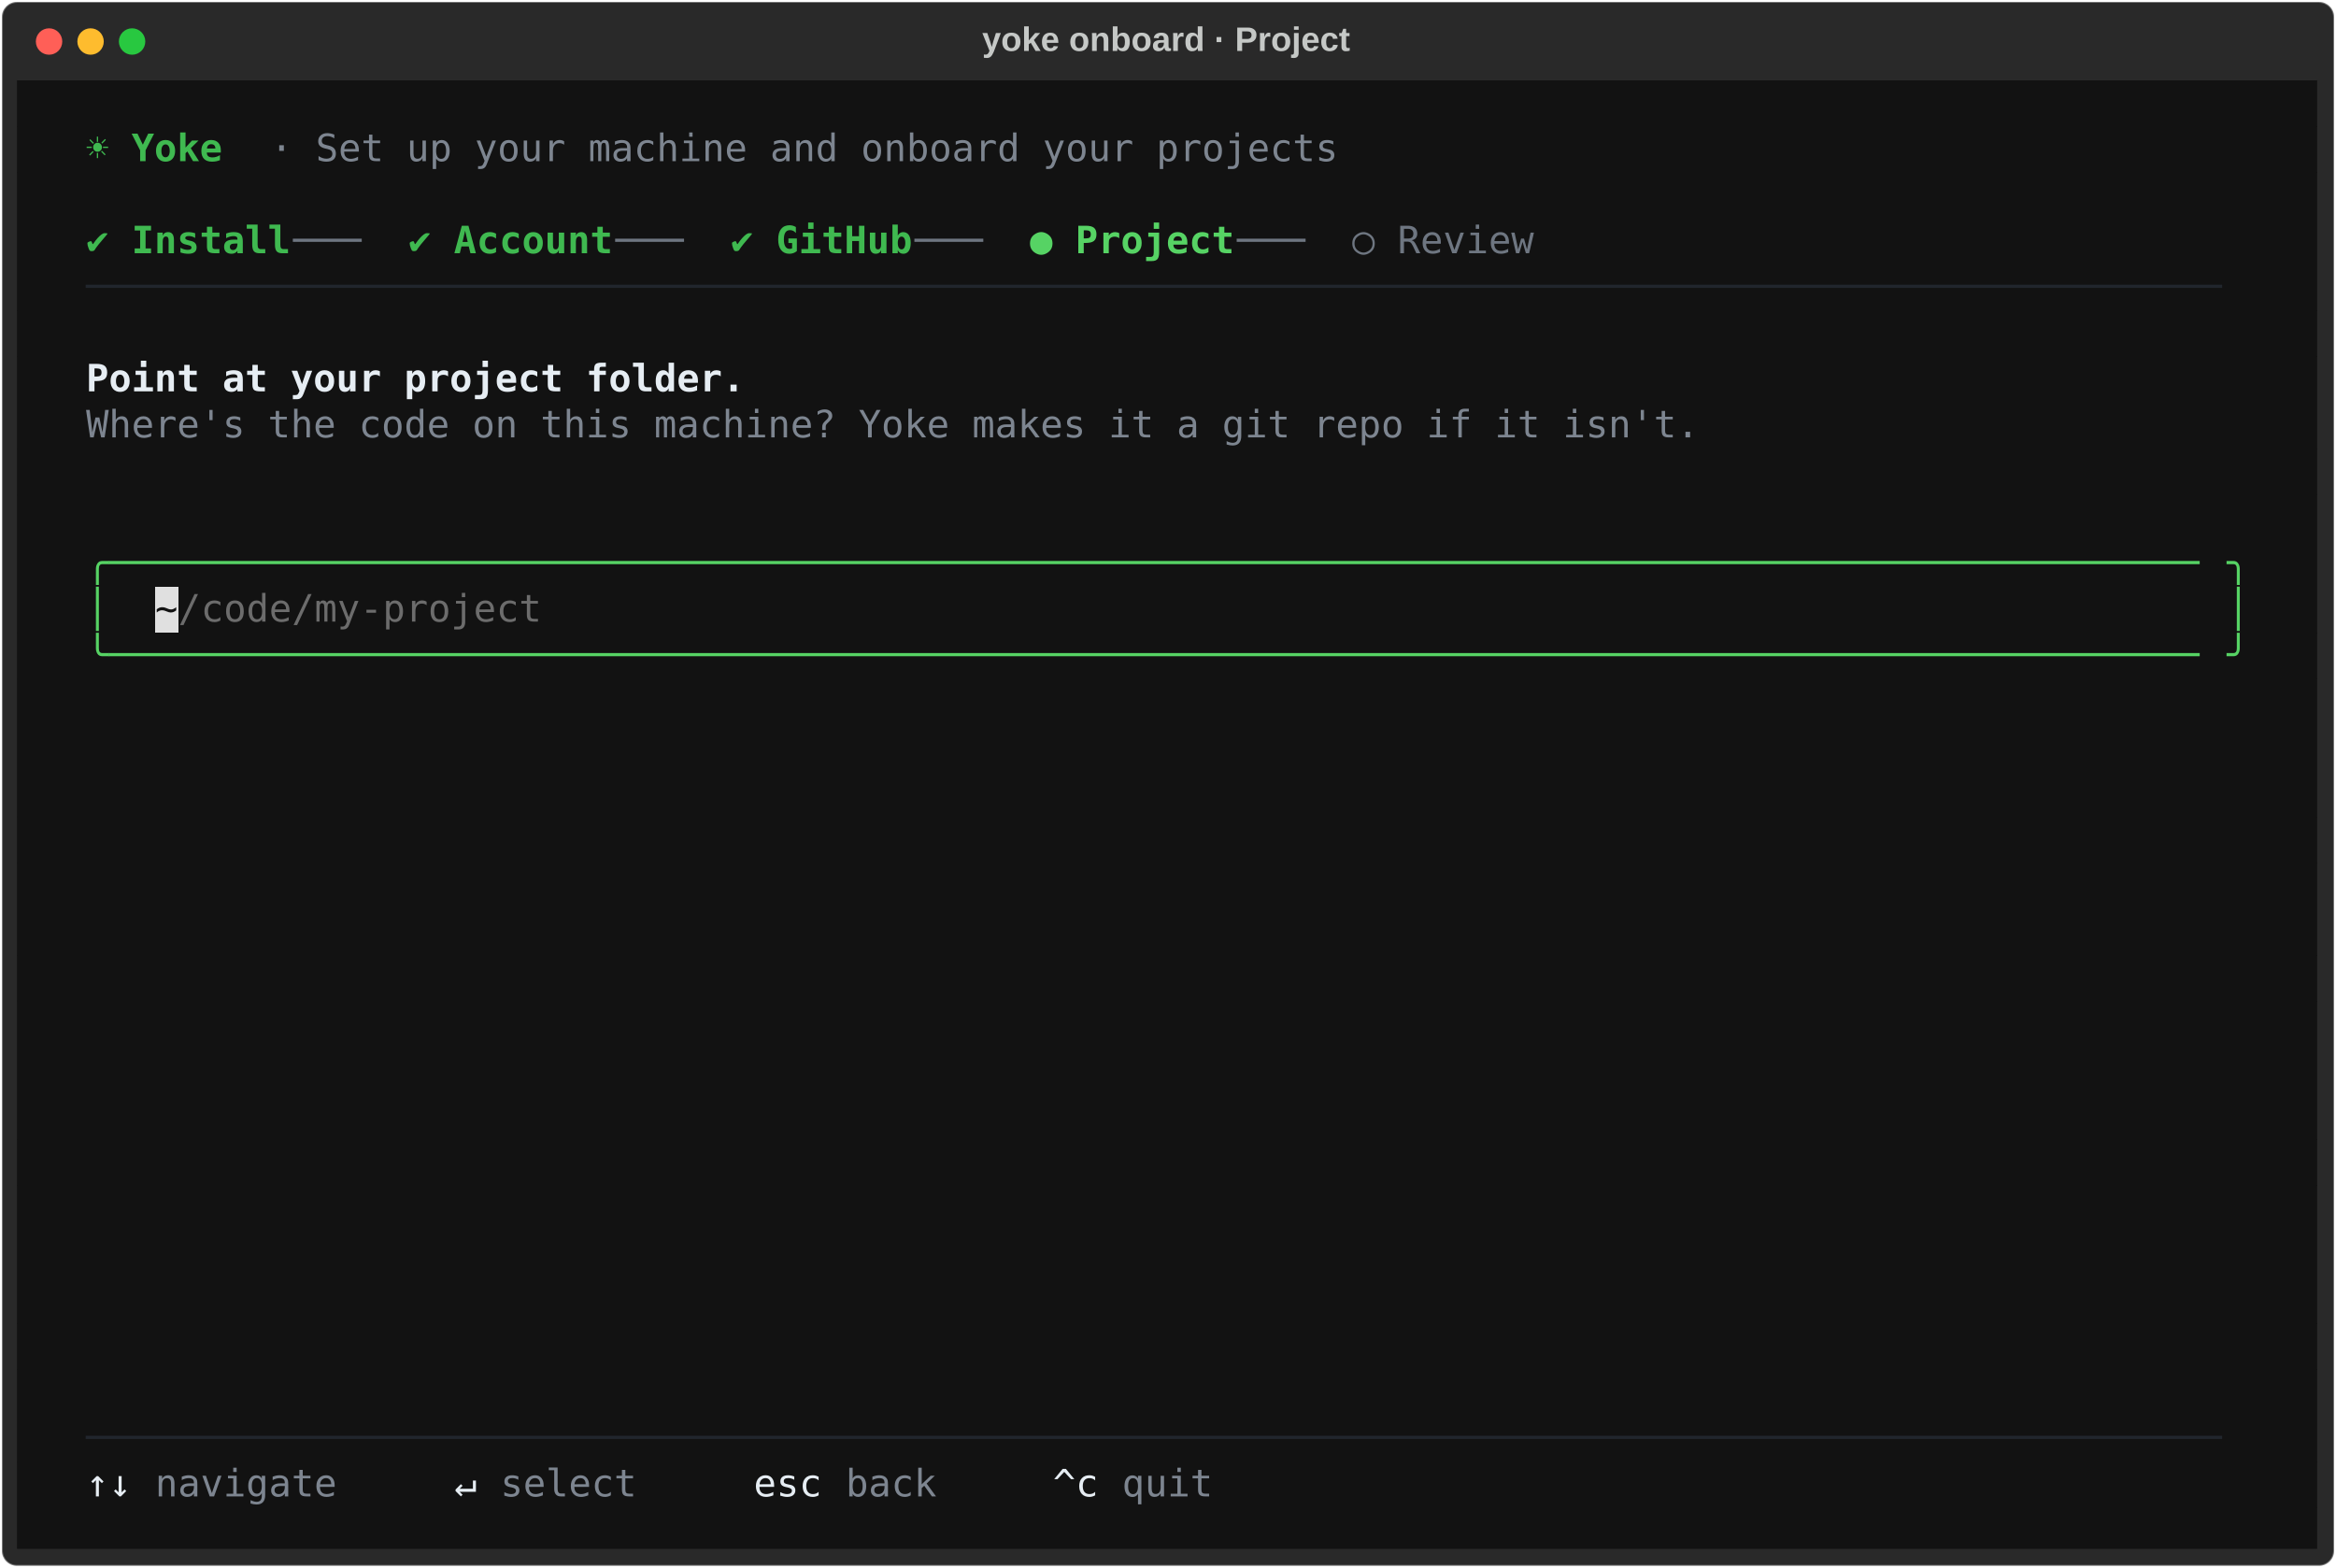
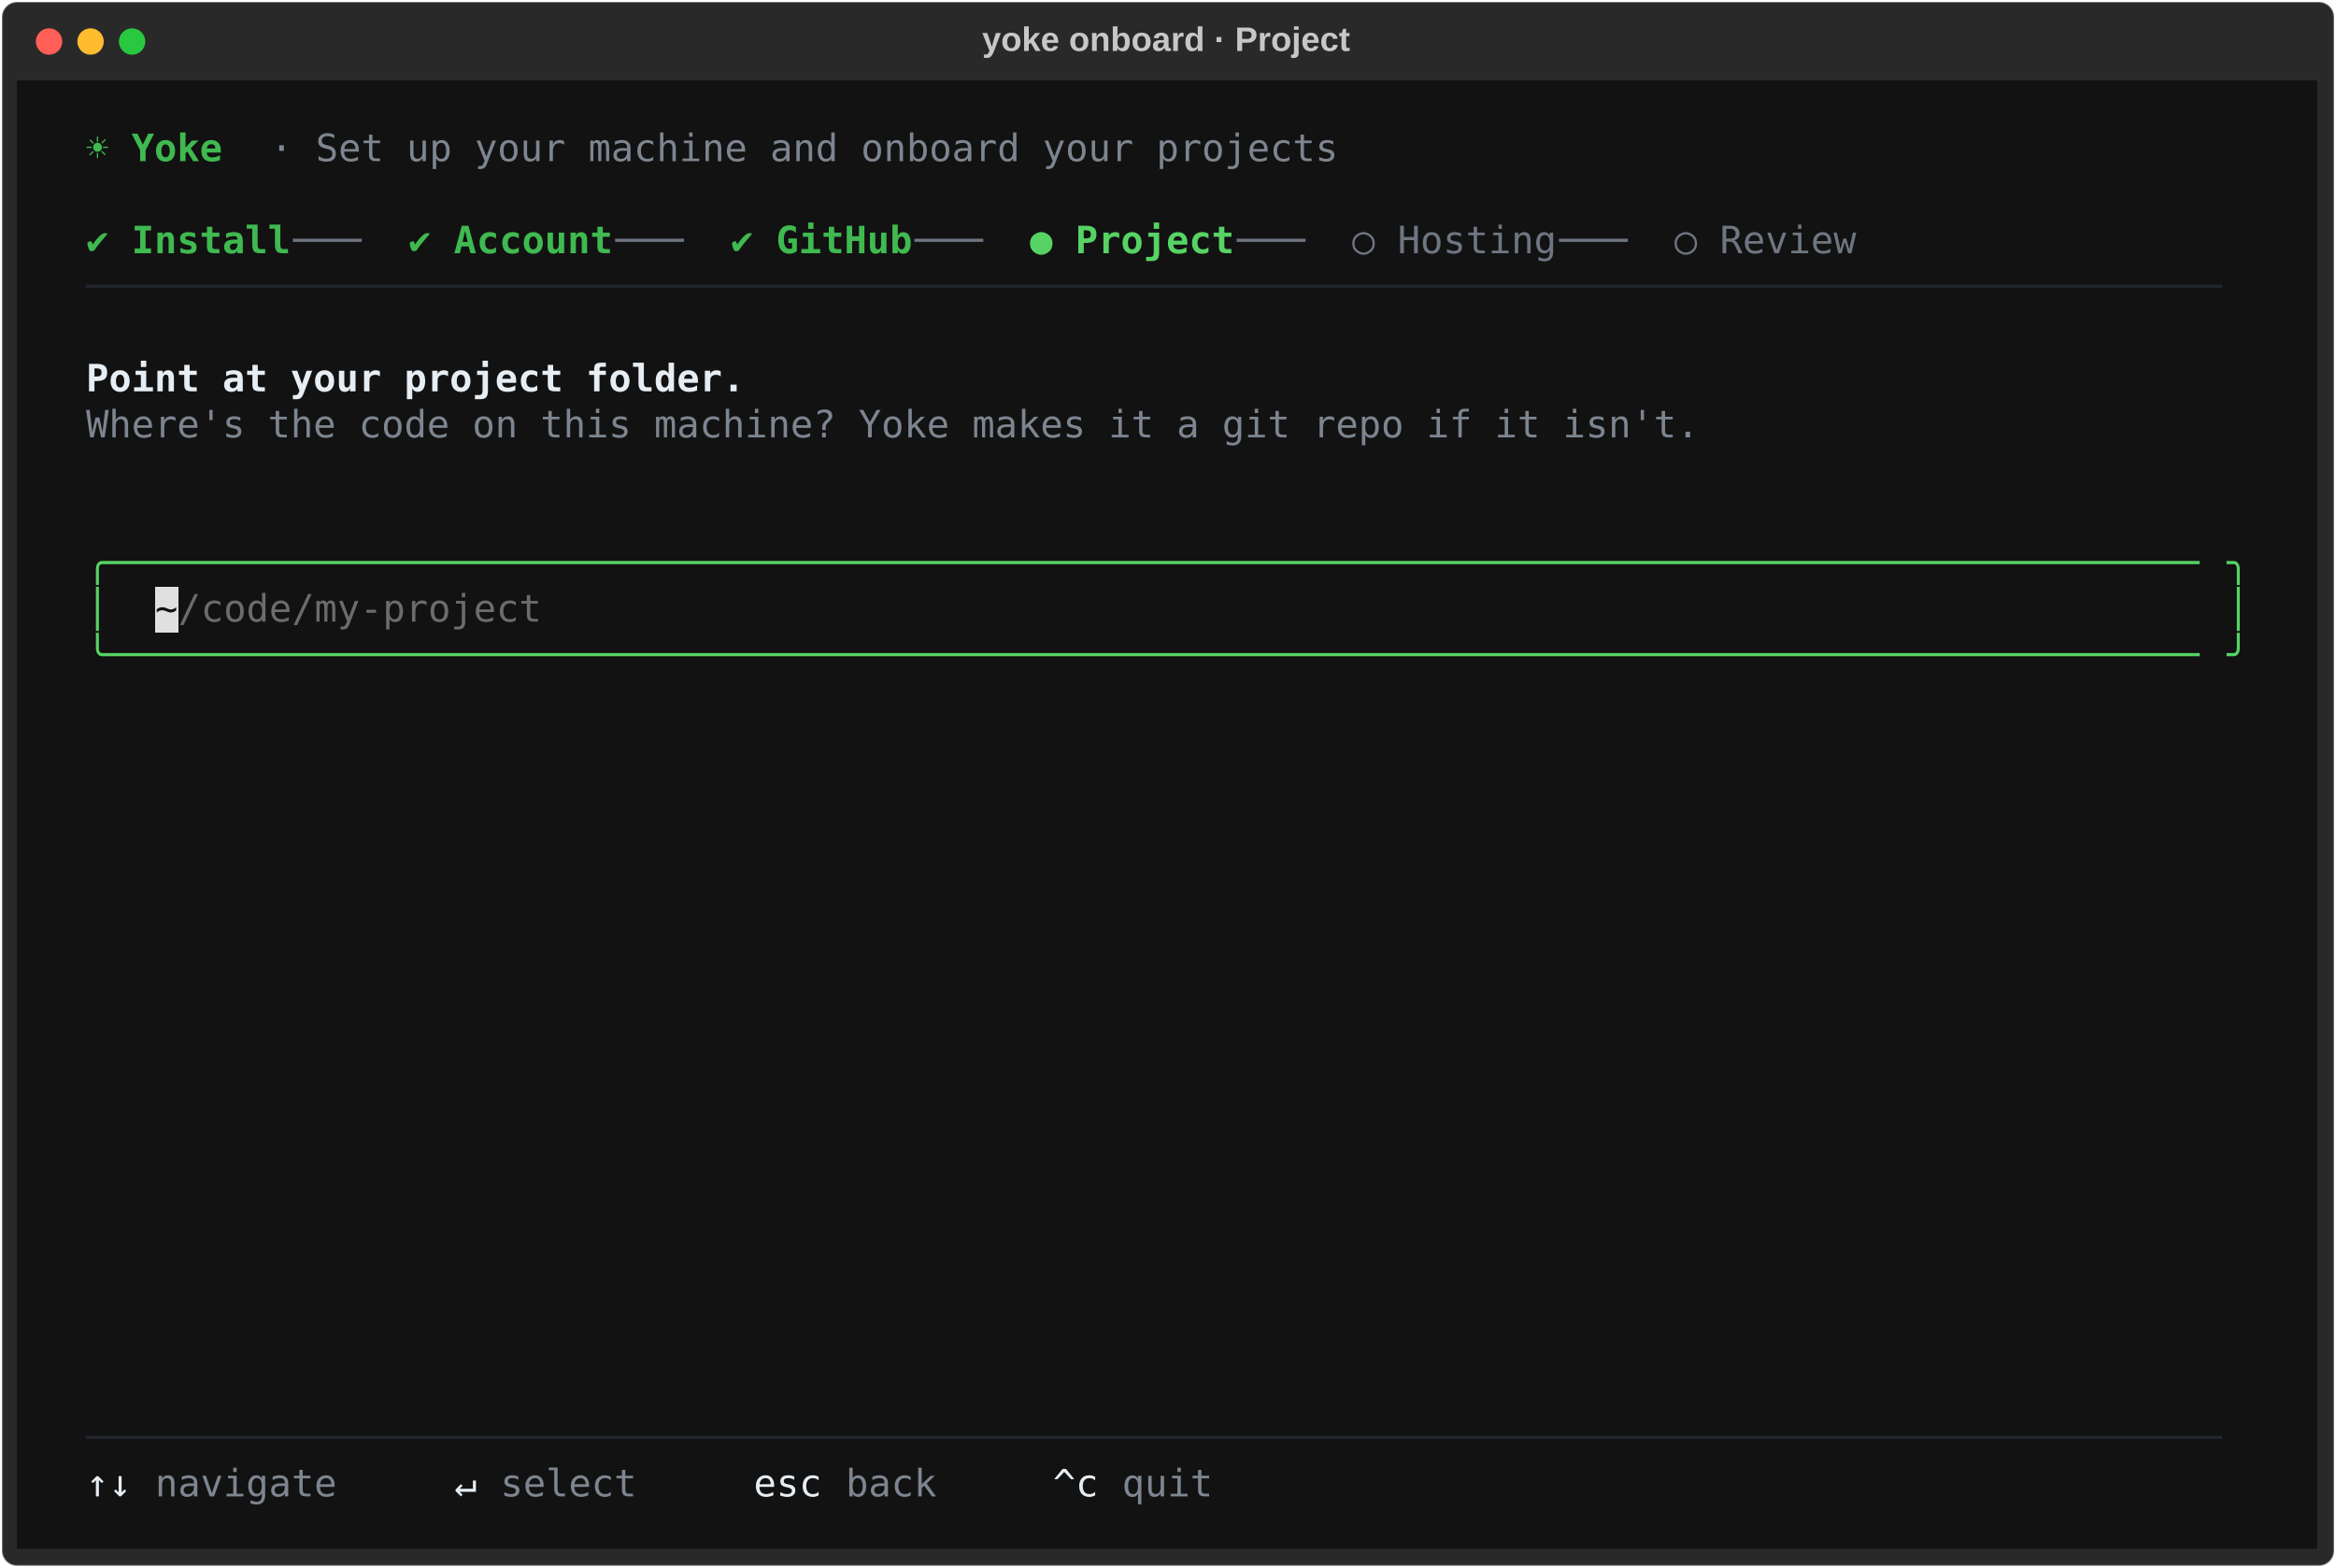
<svg xmlns="http://www.w3.org/2000/svg" class="rich-terminal" viewBox="0 0 1238 830.8">
  <style>

    @font-face {
        font-family: "Fira Code";
        src: local("FiraCode-Regular"),
                url("https://cdnjs.cloudflare.com/ajax/libs/firacode/{{VERSION}}/woff2/FiraCode-Regular.woff2") format("woff2"),
                url("https://cdnjs.cloudflare.com/ajax/libs/firacode/{{VERSION}}/woff/FiraCode-Regular.woff") format("woff");
        font-style: normal;
        font-weight: 400;
    }
    @font-face {
        font-family: "Fira Code";
        src: local("FiraCode-Bold"),
                url("https://cdnjs.cloudflare.com/ajax/libs/firacode/{{VERSION}}/woff2/FiraCode-Bold.woff2") format("woff2"),
                url("https://cdnjs.cloudflare.com/ajax/libs/firacode/{{VERSION}}/woff/FiraCode-Bold.woff") format("woff");
        font-style: bold;
        font-weight: 700;
    }

    .terminal-YOKE-matrix {
        font-family: Fira Code, monospace;
        font-size: 20px;
        line-height: 24.4px;
        font-variant-east-asian: full-width;
    }

    .terminal-YOKE-title {
        font-size: 18px;
        font-weight: bold;
        font-family: arial;
    }

-     .terminal-YOKE-r1 { fill: #c5c8c6 }
.terminal-YOKE-r2 { fill: #3fb950;font-weight: bold }
.terminal-YOKE-r3 { fill: #e6edf3 }
.terminal-YOKE-r4 { fill: #7d8590 }
.terminal-YOKE-r5 { fill: #6e7681 }
.terminal-YOKE-r6 { fill: #56d364;font-weight: bold }
.terminal-YOKE-r7 { fill: #21262d }
.terminal-YOKE-r8 { fill: #e6edf3;font-weight: bold }
.terminal-YOKE-r9 { fill: #56d364 }
.terminal-YOKE-r10 { fill: #121212 }
.terminal-YOKE-r11 { fill: #6c6c6c }
- .terminal-YOKE-r12 { fill: #e0e0e0 }
- .terminal-YOKE-r13 { fill: #f85149 }
    </style>
  <defs>
    <clipPath id="terminal-YOKE-clip-terminal">
      <rect x="0" y="0" width="1219.0" height="779.8" />
    </clipPath>
    <clipPath id="terminal-YOKE-line-0">
      <rect x="0" y="1.5" width="1220" height="24.65" />
    </clipPath>
    <clipPath id="terminal-YOKE-line-1">
      <rect x="0" y="25.9" width="1220" height="24.65" />
    </clipPath>
    <clipPath id="terminal-YOKE-line-2">
      <rect x="0" y="50.3" width="1220" height="24.65" />
    </clipPath>
    <clipPath id="terminal-YOKE-line-3">
      <rect x="0" y="74.7" width="1220" height="24.65" />
    </clipPath>
    <clipPath id="terminal-YOKE-line-4">
      <rect x="0" y="99.1" width="1220" height="24.65" />
    </clipPath>
    <clipPath id="terminal-YOKE-line-5">
      <rect x="0" y="123.5" width="1220" height="24.65" />
    </clipPath>
    <clipPath id="terminal-YOKE-line-6">
      <rect x="0" y="147.9" width="1220" height="24.65" />
    </clipPath>
    <clipPath id="terminal-YOKE-line-7">
      <rect x="0" y="172.3" width="1220" height="24.65" />
    </clipPath>
    <clipPath id="terminal-YOKE-line-8">
      <rect x="0" y="196.7" width="1220" height="24.65" />
    </clipPath>
    <clipPath id="terminal-YOKE-line-9">
      <rect x="0" y="221.1" width="1220" height="24.65" />
    </clipPath>
    <clipPath id="terminal-YOKE-line-10">
      <rect x="0" y="245.5" width="1220" height="24.65" />
    </clipPath>
    <clipPath id="terminal-YOKE-line-11">
      <rect x="0" y="269.9" width="1220" height="24.65" />
    </clipPath>
    <clipPath id="terminal-YOKE-line-12">
      <rect x="0" y="294.3" width="1220" height="24.65" />
    </clipPath>
    <clipPath id="terminal-YOKE-line-13">
      <rect x="0" y="318.7" width="1220" height="24.65" />
    </clipPath>
    <clipPath id="terminal-YOKE-line-14">
      <rect x="0" y="343.1" width="1220" height="24.65" />
    </clipPath>
    <clipPath id="terminal-YOKE-line-15">
      <rect x="0" y="367.5" width="1220" height="24.65" />
    </clipPath>
    <clipPath id="terminal-YOKE-line-16">
      <rect x="0" y="391.9" width="1220" height="24.65" />
    </clipPath>
    <clipPath id="terminal-YOKE-line-17">
      <rect x="0" y="416.3" width="1220" height="24.65" />
    </clipPath>
    <clipPath id="terminal-YOKE-line-18">
      <rect x="0" y="440.7" width="1220" height="24.65" />
    </clipPath>
    <clipPath id="terminal-YOKE-line-19">
      <rect x="0" y="465.1" width="1220" height="24.65" />
    </clipPath>
    <clipPath id="terminal-YOKE-line-20">
      <rect x="0" y="489.5" width="1220" height="24.65" />
    </clipPath>
    <clipPath id="terminal-YOKE-line-21">
      <rect x="0" y="513.9" width="1220" height="24.65" />
    </clipPath>
    <clipPath id="terminal-YOKE-line-22">
      <rect x="0" y="538.3" width="1220" height="24.65" />
    </clipPath>
    <clipPath id="terminal-YOKE-line-23">
      <rect x="0" y="562.7" width="1220" height="24.65" />
    </clipPath>
    <clipPath id="terminal-YOKE-line-24">
      <rect x="0" y="587.1" width="1220" height="24.65" />
    </clipPath>
    <clipPath id="terminal-YOKE-line-25">
      <rect x="0" y="611.5" width="1220" height="24.65" />
    </clipPath>
    <clipPath id="terminal-YOKE-line-26">
      <rect x="0" y="635.9" width="1220" height="24.65" />
    </clipPath>
    <clipPath id="terminal-YOKE-line-27">
      <rect x="0" y="660.3" width="1220" height="24.65" />
    </clipPath>
    <clipPath id="terminal-YOKE-line-28">
      <rect x="0" y="684.7" width="1220" height="24.65" />
    </clipPath>
    <clipPath id="terminal-YOKE-line-29">
      <rect x="0" y="709.1" width="1220" height="24.65" />
    </clipPath>
    <clipPath id="terminal-YOKE-line-30">
      <rect x="0" y="733.5" width="1220" height="24.65" />
    </clipPath>
  </defs>
  <rect fill="#292929" stroke="rgba(255,255,255,0.35)" stroke-width="1" x="1" y="1" width="1236" height="828.8" rx="8" />
  <text class="terminal-YOKE-title" fill="#c5c8c6" text-anchor="middle" x="618" y="27">yoke onboard · Project</text>
  <g transform="translate(26,22)">
    <circle cx="0" cy="0" r="7" fill="#ff5f57" />
    <circle cx="22" cy="0" r="7" fill="#febc2e" />
    <circle cx="44" cy="0" r="7" fill="#28c840" />
  </g>
  <g transform="translate(9, 41)" clip-path="url(#terminal-YOKE-clip-terminal)">
    <rect fill="#121212" x="0" y="1.5" width="1220" height="24.65" shape-rendering="crispEdges" />
    <rect fill="#121212" x="0" y="25.9" width="36.6" height="24.65" shape-rendering="crispEdges" />
    <rect fill="#121212" x="36.6" y="25.9" width="73.2" height="24.65" shape-rendering="crispEdges" />
    <rect fill="#121212" x="109.8" y="25.9" width="24.4" height="24.65" shape-rendering="crispEdges" />
    <rect fill="#121212" x="134.2" y="25.9" width="573.4" height="24.65" shape-rendering="crispEdges" />
    <rect fill="#121212" x="707.6" y="25.9" width="512.4" height="24.65" shape-rendering="crispEdges" />
    <rect fill="#121212" x="0" y="50.3" width="1220" height="24.65" shape-rendering="crispEdges" />
    <rect fill="#121212" x="0" y="74.7" width="36.6" height="24.65" shape-rendering="crispEdges" />
    <rect fill="#121212" x="36.6" y="74.7" width="109.8" height="24.65" shape-rendering="crispEdges" />
    <rect fill="#121212" x="146.4" y="74.7" width="61" height="24.65" shape-rendering="crispEdges" />
    <rect fill="#121212" x="207.4" y="74.7" width="109.8" height="24.65" shape-rendering="crispEdges" />
    <rect fill="#121212" x="317.2" y="74.7" width="61" height="24.65" shape-rendering="crispEdges" />
    <rect fill="#121212" x="378.2" y="74.7" width="97.6" height="24.65" shape-rendering="crispEdges" />
    <rect fill="#121212" x="475.8" y="74.7" width="61" height="24.65" shape-rendering="crispEdges" />
    <rect fill="#121212" x="536.8" y="74.7" width="109.8" height="24.65" shape-rendering="crispEdges" />
    <rect fill="#121212" x="646.6" y="74.7" width="61" height="24.65" shape-rendering="crispEdges" />
-     <rect fill="#121212" x="707.6" y="74.7" width="97.6" height="24.65" shape-rendering="crispEdges" />
-     <rect fill="#121212" x="805.2" y="74.7" width="414.8" height="24.65" shape-rendering="crispEdges" />
+     <rect fill="#121212" x="707.6" y="74.7" width="109.8" height="24.65" shape-rendering="crispEdges" />
+     <rect fill="#121212" x="817.4" y="74.7" width="61" height="24.65" shape-rendering="crispEdges" />
+     <rect fill="#121212" x="878.4" y="74.7" width="97.6" height="24.65" shape-rendering="crispEdges" />
+     <rect fill="#121212" x="976" y="74.7" width="244" height="24.65" shape-rendering="crispEdges" />
    <rect fill="#121212" x="0" y="99.1" width="36.6" height="24.65" shape-rendering="crispEdges" />
    <rect fill="#121212" x="36.6" y="99.1" width="1146.8" height="24.65" shape-rendering="crispEdges" />
    <rect fill="#121212" x="1183.4" y="99.1" width="36.6" height="24.65" shape-rendering="crispEdges" />
    <rect fill="#121212" x="0" y="123.5" width="1220" height="24.65" shape-rendering="crispEdges" />
    <rect fill="#121212" x="0" y="147.9" width="36.6" height="24.65" shape-rendering="crispEdges" />
    <rect fill="#121212" x="36.6" y="147.9" width="353.8" height="24.65" shape-rendering="crispEdges" />
    <rect fill="#121212" x="390.4" y="147.9" width="829.6" height="24.65" shape-rendering="crispEdges" />
    <rect fill="#121212" x="0" y="172.3" width="36.6" height="24.65" shape-rendering="crispEdges" />
    <rect fill="#121212" x="36.6" y="172.3" width="866.2" height="24.65" shape-rendering="crispEdges" />
    <rect fill="#121212" x="902.8" y="172.3" width="280.6" height="24.65" shape-rendering="crispEdges" />
    <rect fill="#121212" x="1183.4" y="172.3" width="36.6" height="24.65" shape-rendering="crispEdges" />
    <rect fill="#121212" x="0" y="196.7" width="36.6" height="24.65" shape-rendering="crispEdges" />
    <rect fill="#121212" x="36.6" y="196.7" width="0" height="24.65" shape-rendering="crispEdges" />
    <rect fill="#121212" x="36.6" y="196.7" width="1183.4" height="24.65" shape-rendering="crispEdges" />
    <rect fill="#121212" x="0" y="221.1" width="36.6" height="24.65" shape-rendering="crispEdges" />
    <rect fill="#121212" x="36.6" y="221.1" width="1183.4" height="24.65" shape-rendering="crispEdges" />
    <rect fill="#121212" x="0" y="245.5" width="36.6" height="24.65" shape-rendering="crispEdges" />
    <rect fill="#121212" x="36.6" y="245.5" width="12.2" height="24.65" shape-rendering="crispEdges" />
    <rect fill="#121212" x="48.8" y="245.5" width="1122.4" height="24.65" shape-rendering="crispEdges" />
    <rect fill="#121212" x="1171.2" y="245.5" width="12.2" height="24.65" shape-rendering="crispEdges" />
    <rect fill="#121212" x="1183.4" y="245.5" width="36.6" height="24.65" shape-rendering="crispEdges" />
    <rect fill="#121212" x="0" y="269.9" width="36.6" height="24.65" shape-rendering="crispEdges" />
    <rect fill="#121212" x="36.6" y="269.9" width="12.2" height="24.65" shape-rendering="crispEdges" />
    <rect fill="#121212" x="48.8" y="269.9" width="24.4" height="24.65" shape-rendering="crispEdges" />
    <rect fill="#e0e0e0" x="73.2" y="269.9" width="12.2" height="24.65" shape-rendering="crispEdges" />
    <rect fill="#121212" x="85.4" y="269.9" width="195.2" height="24.65" shape-rendering="crispEdges" />
    <rect fill="#121212" x="280.6" y="269.9" width="866.2" height="24.65" shape-rendering="crispEdges" />
    <rect fill="#121212" x="1146.8" y="269.9" width="24.4" height="24.65" shape-rendering="crispEdges" />
    <rect fill="#121212" x="1171.2" y="269.9" width="12.2" height="24.65" shape-rendering="crispEdges" />
    <rect fill="#121212" x="1183.4" y="269.9" width="36.6" height="24.65" shape-rendering="crispEdges" />
    <rect fill="#121212" x="0" y="294.3" width="36.6" height="24.65" shape-rendering="crispEdges" />
    <rect fill="#121212" x="36.6" y="294.3" width="12.2" height="24.65" shape-rendering="crispEdges" />
    <rect fill="#121212" x="48.8" y="294.3" width="1122.4" height="24.65" shape-rendering="crispEdges" />
    <rect fill="#121212" x="1171.2" y="294.3" width="12.2" height="24.65" shape-rendering="crispEdges" />
    <rect fill="#121212" x="1183.4" y="294.3" width="36.6" height="24.65" shape-rendering="crispEdges" />
    <rect fill="#121212" x="0" y="318.7" width="36.6" height="24.65" shape-rendering="crispEdges" />
    <rect fill="#121212" x="36.6" y="318.7" width="1183.4" height="24.65" shape-rendering="crispEdges" />
    <rect fill="#121212" x="0" y="343.1" width="36.6" height="24.65" shape-rendering="crispEdges" />
    <rect fill="#121212" x="36.6" y="343.1" width="0" height="24.65" shape-rendering="crispEdges" />
    <rect fill="#121212" x="36.6" y="343.1" width="1183.4" height="24.65" shape-rendering="crispEdges" />
    <rect fill="#121212" x="0" y="367.5" width="36.6" height="24.65" shape-rendering="crispEdges" />
    <rect fill="#121212" x="36.6" y="367.5" width="1183.4" height="24.65" shape-rendering="crispEdges" />
    <rect fill="#121212" x="0" y="391.9" width="36.6" height="24.65" shape-rendering="crispEdges" />
    <rect fill="#121212" x="36.6" y="391.9" width="1183.4" height="24.65" shape-rendering="crispEdges" />
    <rect fill="#121212" x="0" y="416.3" width="36.6" height="24.65" shape-rendering="crispEdges" />
    <rect fill="#121212" x="36.6" y="416.3" width="1183.4" height="24.65" shape-rendering="crispEdges" />
    <rect fill="#121212" x="0" y="440.7" width="36.6" height="24.65" shape-rendering="crispEdges" />
    <rect fill="#121212" x="36.6" y="440.7" width="1183.4" height="24.65" shape-rendering="crispEdges" />
    <rect fill="#121212" x="0" y="465.1" width="36.6" height="24.65" shape-rendering="crispEdges" />
    <rect fill="#121212" x="36.6" y="465.1" width="1183.4" height="24.65" shape-rendering="crispEdges" />
    <rect fill="#121212" x="0" y="489.5" width="36.6" height="24.65" shape-rendering="crispEdges" />
    <rect fill="#121212" x="36.6" y="489.5" width="1183.4" height="24.65" shape-rendering="crispEdges" />
    <rect fill="#121212" x="0" y="513.9" width="36.6" height="24.65" shape-rendering="crispEdges" />
    <rect fill="#121212" x="36.6" y="513.9" width="1183.4" height="24.65" shape-rendering="crispEdges" />
    <rect fill="#121212" x="0" y="538.3" width="36.6" height="24.65" shape-rendering="crispEdges" />
    <rect fill="#121212" x="36.6" y="538.3" width="1183.4" height="24.65" shape-rendering="crispEdges" />
    <rect fill="#121212" x="0" y="562.7" width="36.6" height="24.65" shape-rendering="crispEdges" />
    <rect fill="#121212" x="36.6" y="562.7" width="1183.4" height="24.65" shape-rendering="crispEdges" />
    <rect fill="#121212" x="0" y="587.1" width="36.6" height="24.65" shape-rendering="crispEdges" />
    <rect fill="#121212" x="36.6" y="587.1" width="1183.4" height="24.65" shape-rendering="crispEdges" />
    <rect fill="#121212" x="0" y="611.5" width="36.6" height="24.65" shape-rendering="crispEdges" />
    <rect fill="#121212" x="36.6" y="611.5" width="1183.4" height="24.65" shape-rendering="crispEdges" />
    <rect fill="#121212" x="0" y="635.9" width="36.6" height="24.65" shape-rendering="crispEdges" />
    <rect fill="#121212" x="36.6" y="635.9" width="1183.4" height="24.65" shape-rendering="crispEdges" />
    <rect fill="#121212" x="0" y="660.3" width="36.6" height="24.65" shape-rendering="crispEdges" />
    <rect fill="#121212" x="36.6" y="660.3" width="1183.4" height="24.65" shape-rendering="crispEdges" />
    <rect fill="#121212" x="0" y="684.7" width="36.6" height="24.65" shape-rendering="crispEdges" />
    <rect fill="#121212" x="36.6" y="684.7" width="1183.4" height="24.65" shape-rendering="crispEdges" />
    <rect fill="#121212" x="0" y="709.1" width="36.6" height="24.65" shape-rendering="crispEdges" />
    <rect fill="#121212" x="36.6" y="709.1" width="1146.8" height="24.65" shape-rendering="crispEdges" />
    <rect fill="#121212" x="1183.4" y="709.1" width="36.6" height="24.65" shape-rendering="crispEdges" />
    <rect fill="#121212" x="0" y="733.5" width="36.6" height="24.65" shape-rendering="crispEdges" />
    <rect fill="#121212" x="36.6" y="733.5" width="24.4" height="24.65" shape-rendering="crispEdges" />
    <rect fill="#121212" x="61" y="733.5" width="12.2" height="24.65" shape-rendering="crispEdges" />
    <rect fill="#121212" x="73.2" y="733.5" width="97.6" height="24.65" shape-rendering="crispEdges" />
    <rect fill="#121212" x="170.8" y="733.5" width="61" height="24.65" shape-rendering="crispEdges" />
    <rect fill="#121212" x="231.8" y="733.5" width="12.2" height="24.65" shape-rendering="crispEdges" />
    <rect fill="#121212" x="244" y="733.5" width="12.2" height="24.65" shape-rendering="crispEdges" />
    <rect fill="#121212" x="256.2" y="733.5" width="73.2" height="24.65" shape-rendering="crispEdges" />
    <rect fill="#121212" x="329.4" y="733.5" width="61" height="24.65" shape-rendering="crispEdges" />
    <rect fill="#121212" x="390.4" y="733.5" width="36.6" height="24.65" shape-rendering="crispEdges" />
    <rect fill="#121212" x="427" y="733.5" width="12.2" height="24.65" shape-rendering="crispEdges" />
    <rect fill="#121212" x="439.2" y="733.5" width="48.8" height="24.65" shape-rendering="crispEdges" />
    <rect fill="#121212" x="488" y="733.5" width="61" height="24.65" shape-rendering="crispEdges" />
    <rect fill="#121212" x="549" y="733.5" width="24.4" height="24.65" shape-rendering="crispEdges" />
    <rect fill="#121212" x="573.4" y="733.5" width="12.2" height="24.65" shape-rendering="crispEdges" />
    <rect fill="#121212" x="585.6" y="733.5" width="48.8" height="24.65" shape-rendering="crispEdges" />
    <rect fill="#121212" x="634.4" y="733.5" width="585.6" height="24.65" shape-rendering="crispEdges" />
    <rect fill="#121212" x="0" y="757.9" width="1220" height="24.65" shape-rendering="crispEdges" />
    <g class="terminal-YOKE-matrix">
-       <text class="terminal-YOKE-r1" x="1220" y="20" textLength="12.2" clip-path="url(#terminal-YOKE-line-0)">
- </text>
      <text class="terminal-YOKE-r2" x="36.6" y="44.4" textLength="73.2" clip-path="url(#terminal-YOKE-line-1)">☀ Yoke</text>
      <text class="terminal-YOKE-r4" x="134.2" y="44.4" textLength="573.4" clip-path="url(#terminal-YOKE-line-1)">· Set up your machine and onboard your projects</text>
-       <text class="terminal-YOKE-r1" x="1220" y="44.4" textLength="12.2" clip-path="url(#terminal-YOKE-line-1)">
- </text>
-       <text class="terminal-YOKE-r1" x="1220" y="68.8" textLength="12.2" clip-path="url(#terminal-YOKE-line-2)">
- </text>
      <text class="terminal-YOKE-r2" x="36.6" y="93.2" textLength="109.8" clip-path="url(#terminal-YOKE-line-3)">✔ Install</text>
      <text class="terminal-YOKE-r5" x="146.4" y="93.2" textLength="61" clip-path="url(#terminal-YOKE-line-3)"> ─── </text>
      <text class="terminal-YOKE-r2" x="207.4" y="93.2" textLength="109.8" clip-path="url(#terminal-YOKE-line-3)">✔ Account</text>
      <text class="terminal-YOKE-r5" x="317.2" y="93.2" textLength="61" clip-path="url(#terminal-YOKE-line-3)"> ─── </text>
      <text class="terminal-YOKE-r2" x="378.2" y="93.2" textLength="97.6" clip-path="url(#terminal-YOKE-line-3)">✔ GitHub</text>
      <text class="terminal-YOKE-r5" x="475.8" y="93.2" textLength="61" clip-path="url(#terminal-YOKE-line-3)"> ─── </text>
      <text class="terminal-YOKE-r6" x="536.8" y="93.2" textLength="109.8" clip-path="url(#terminal-YOKE-line-3)">● Project</text>
      <text class="terminal-YOKE-r5" x="646.6" y="93.2" textLength="61" clip-path="url(#terminal-YOKE-line-3)"> ─── </text>
-       <text class="terminal-YOKE-r5" x="707.6" y="93.2" textLength="97.6" clip-path="url(#terminal-YOKE-line-3)">○ Review</text>
-       <text class="terminal-YOKE-r1" x="1220" y="93.2" textLength="12.2" clip-path="url(#terminal-YOKE-line-3)">
- </text>
+       <text class="terminal-YOKE-r5" x="707.6" y="93.2" textLength="109.8" clip-path="url(#terminal-YOKE-line-3)">○ Hosting</text>
+       <text class="terminal-YOKE-r5" x="817.4" y="93.2" textLength="61" clip-path="url(#terminal-YOKE-line-3)"> ─── </text>
+       <text class="terminal-YOKE-r5" x="878.4" y="93.2" textLength="97.6" clip-path="url(#terminal-YOKE-line-3)">○ Review</text>
      <text class="terminal-YOKE-r7" x="36.6" y="117.6" textLength="1146.8" clip-path="url(#terminal-YOKE-line-4)">──────────────────────────────────────────────────────────────────────────────────────────────</text>
-       <text class="terminal-YOKE-r1" x="1220" y="117.6" textLength="12.2" clip-path="url(#terminal-YOKE-line-4)">
- </text>
-       <text class="terminal-YOKE-r1" x="1220" y="142" textLength="12.2" clip-path="url(#terminal-YOKE-line-5)">
- </text>
      <text class="terminal-YOKE-r8" x="36.6" y="166.4" textLength="353.8" clip-path="url(#terminal-YOKE-line-6)">Point at your project folder.</text>
-       <text class="terminal-YOKE-r1" x="1220" y="166.4" textLength="12.2" clip-path="url(#terminal-YOKE-line-6)">
- </text>
      <text class="terminal-YOKE-r4" x="36.6" y="190.8" textLength="866.2" clip-path="url(#terminal-YOKE-line-7)">Where's the code on this machine? Yoke makes it a git repo if it isn't.</text>
-       <text class="terminal-YOKE-r1" x="1220" y="190.8" textLength="12.2" clip-path="url(#terminal-YOKE-line-7)">
- </text>
-       <text class="terminal-YOKE-r1" x="1220" y="215.2" textLength="12.2" clip-path="url(#terminal-YOKE-line-8)">
- </text>
-       <text class="terminal-YOKE-r1" x="1220" y="239.6" textLength="12.2" clip-path="url(#terminal-YOKE-line-9)">
- </text>
      <text class="terminal-YOKE-r9" x="36.6" y="264" textLength="12.2" clip-path="url(#terminal-YOKE-line-10)">╭</text>
      <text class="terminal-YOKE-r9" x="48.8" y="264" textLength="1122.4" clip-path="url(#terminal-YOKE-line-10)">────────────────────────────────────────────────────────────────────────────────────────────</text>
      <text class="terminal-YOKE-r9" x="1171.2" y="264" textLength="12.2" clip-path="url(#terminal-YOKE-line-10)">╮</text>
-       <text class="terminal-YOKE-r1" x="1220" y="264" textLength="12.2" clip-path="url(#terminal-YOKE-line-10)">
- </text>
      <text class="terminal-YOKE-r9" x="36.6" y="288.4" textLength="12.2" clip-path="url(#terminal-YOKE-line-11)">│</text>
      <text class="terminal-YOKE-r10" x="73.2" y="288.4" textLength="12.2" clip-path="url(#terminal-YOKE-line-11)">~</text>
      <text class="terminal-YOKE-r11" x="85.4" y="288.4" textLength="195.2" clip-path="url(#terminal-YOKE-line-11)">/code/my-project</text>
      <text class="terminal-YOKE-r9" x="1171.2" y="288.4" textLength="12.2" clip-path="url(#terminal-YOKE-line-11)">│</text>
-       <text class="terminal-YOKE-r1" x="1220" y="288.4" textLength="12.2" clip-path="url(#terminal-YOKE-line-11)">
- </text>
      <text class="terminal-YOKE-r9" x="36.6" y="312.8" textLength="12.2" clip-path="url(#terminal-YOKE-line-12)">╰</text>
      <text class="terminal-YOKE-r9" x="48.8" y="312.8" textLength="1122.4" clip-path="url(#terminal-YOKE-line-12)">────────────────────────────────────────────────────────────────────────────────────────────</text>
      <text class="terminal-YOKE-r9" x="1171.2" y="312.8" textLength="12.2" clip-path="url(#terminal-YOKE-line-12)">╯</text>
-       <text class="terminal-YOKE-r1" x="1220" y="312.8" textLength="12.2" clip-path="url(#terminal-YOKE-line-12)">
- </text>
-       <text class="terminal-YOKE-r1" x="1220" y="337.2" textLength="12.2" clip-path="url(#terminal-YOKE-line-13)">
- </text>
-       <text class="terminal-YOKE-r1" x="1220" y="361.6" textLength="12.2" clip-path="url(#terminal-YOKE-line-14)">
- </text>
-       <text class="terminal-YOKE-r1" x="1220" y="386" textLength="12.2" clip-path="url(#terminal-YOKE-line-15)">
- </text>
-       <text class="terminal-YOKE-r1" x="1220" y="410.4" textLength="12.2" clip-path="url(#terminal-YOKE-line-16)">
- </text>
-       <text class="terminal-YOKE-r1" x="1220" y="434.8" textLength="12.2" clip-path="url(#terminal-YOKE-line-17)">
- </text>
-       <text class="terminal-YOKE-r1" x="1220" y="459.2" textLength="12.2" clip-path="url(#terminal-YOKE-line-18)">
- </text>
-       <text class="terminal-YOKE-r1" x="1220" y="483.6" textLength="12.2" clip-path="url(#terminal-YOKE-line-19)">
- </text>
-       <text class="terminal-YOKE-r1" x="1220" y="508" textLength="12.2" clip-path="url(#terminal-YOKE-line-20)">
- </text>
-       <text class="terminal-YOKE-r1" x="1220" y="532.4" textLength="12.2" clip-path="url(#terminal-YOKE-line-21)">
- </text>
-       <text class="terminal-YOKE-r1" x="1220" y="556.8" textLength="12.2" clip-path="url(#terminal-YOKE-line-22)">
- </text>
-       <text class="terminal-YOKE-r1" x="1220" y="581.2" textLength="12.2" clip-path="url(#terminal-YOKE-line-23)">
- </text>
-       <text class="terminal-YOKE-r1" x="1220" y="605.6" textLength="12.2" clip-path="url(#terminal-YOKE-line-24)">
- </text>
-       <text class="terminal-YOKE-r1" x="1220" y="630" textLength="12.2" clip-path="url(#terminal-YOKE-line-25)">
- </text>
-       <text class="terminal-YOKE-r1" x="1220" y="654.4" textLength="12.2" clip-path="url(#terminal-YOKE-line-26)">
- </text>
-       <text class="terminal-YOKE-r1" x="1220" y="678.8" textLength="12.2" clip-path="url(#terminal-YOKE-line-27)">
- </text>
-       <text class="terminal-YOKE-r1" x="1220" y="703.2" textLength="12.2" clip-path="url(#terminal-YOKE-line-28)">
- </text>
      <text class="terminal-YOKE-r7" x="36.6" y="727.6" textLength="1146.8" clip-path="url(#terminal-YOKE-line-29)">──────────────────────────────────────────────────────────────────────────────────────────────</text>
-       <text class="terminal-YOKE-r1" x="1220" y="727.6" textLength="12.2" clip-path="url(#terminal-YOKE-line-29)">
- </text>
      <text class="terminal-YOKE-r3" x="36.6" y="752" textLength="24.4" clip-path="url(#terminal-YOKE-line-30)">↑↓</text>
      <text class="terminal-YOKE-r4" x="73.2" y="752" textLength="97.6" clip-path="url(#terminal-YOKE-line-30)">navigate</text>
      <text class="terminal-YOKE-r3" x="231.8" y="752" textLength="12.2" clip-path="url(#terminal-YOKE-line-30)">↵</text>
      <text class="terminal-YOKE-r4" x="256.2" y="752" textLength="73.2" clip-path="url(#terminal-YOKE-line-30)">select</text>
      <text class="terminal-YOKE-r3" x="390.4" y="752" textLength="36.6" clip-path="url(#terminal-YOKE-line-30)">esc</text>
      <text class="terminal-YOKE-r4" x="439.2" y="752" textLength="48.8" clip-path="url(#terminal-YOKE-line-30)">back</text>
      <text class="terminal-YOKE-r3" x="549" y="752" textLength="24.4" clip-path="url(#terminal-YOKE-line-30)">^c</text>
      <text class="terminal-YOKE-r4" x="585.6" y="752" textLength="48.8" clip-path="url(#terminal-YOKE-line-30)">quit</text>
-       <text class="terminal-YOKE-r1" x="1220" y="752" textLength="12.2" clip-path="url(#terminal-YOKE-line-30)">
- </text>
    </g>
  </g>
</svg>
